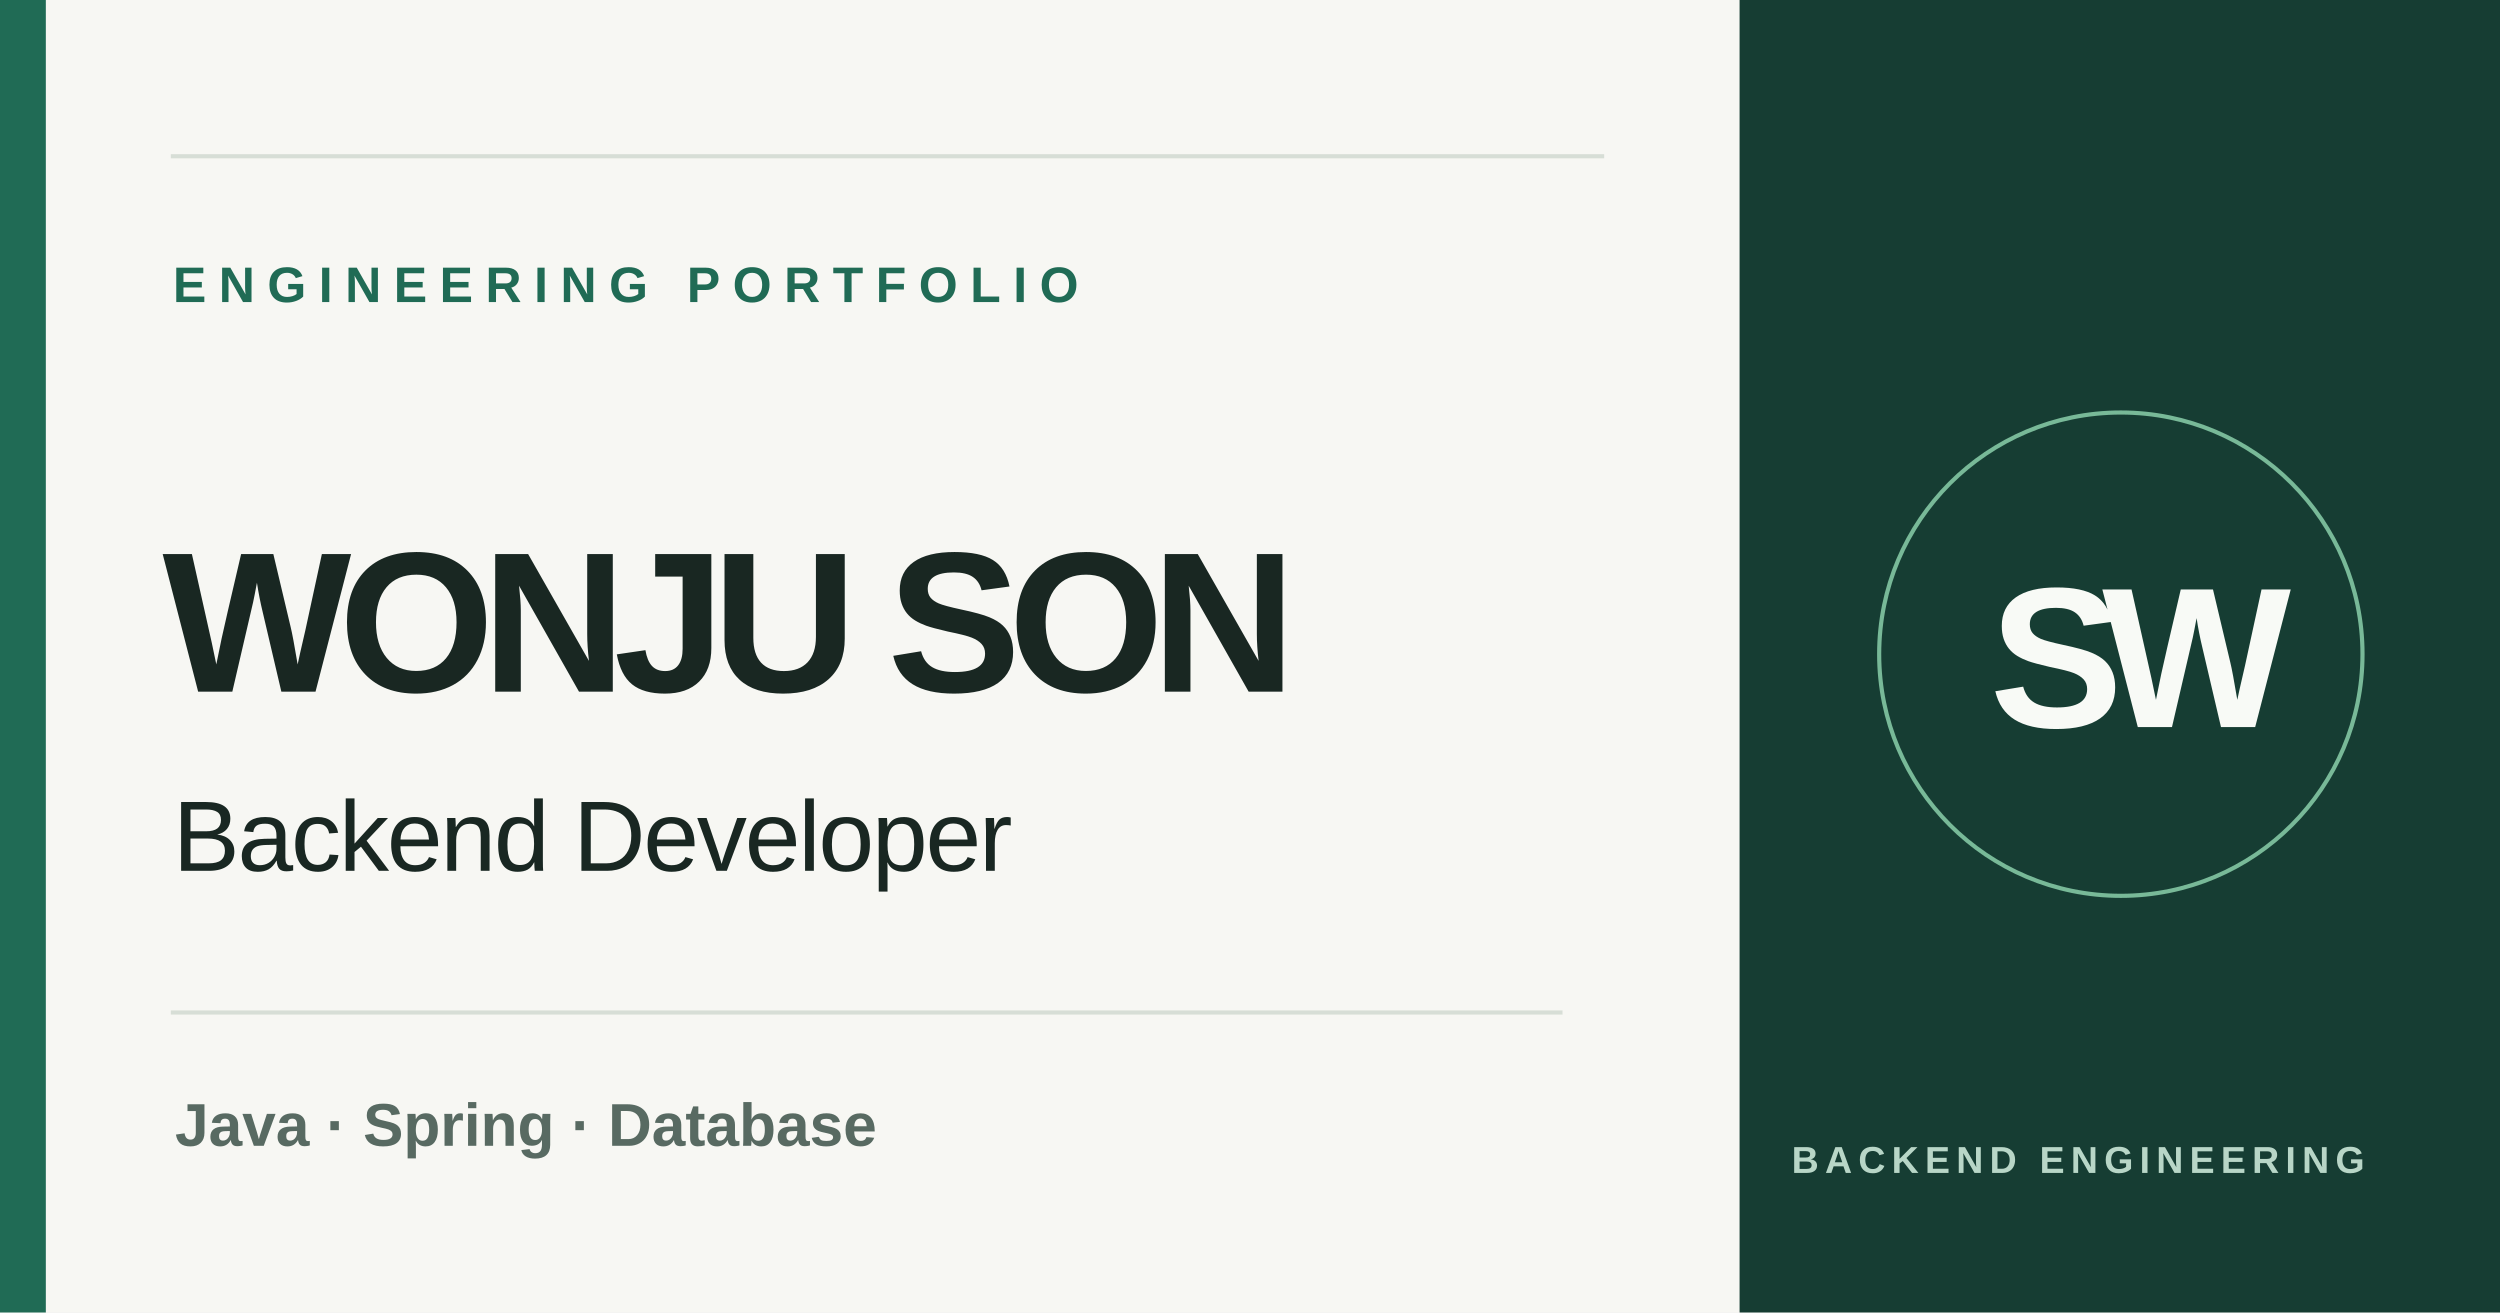
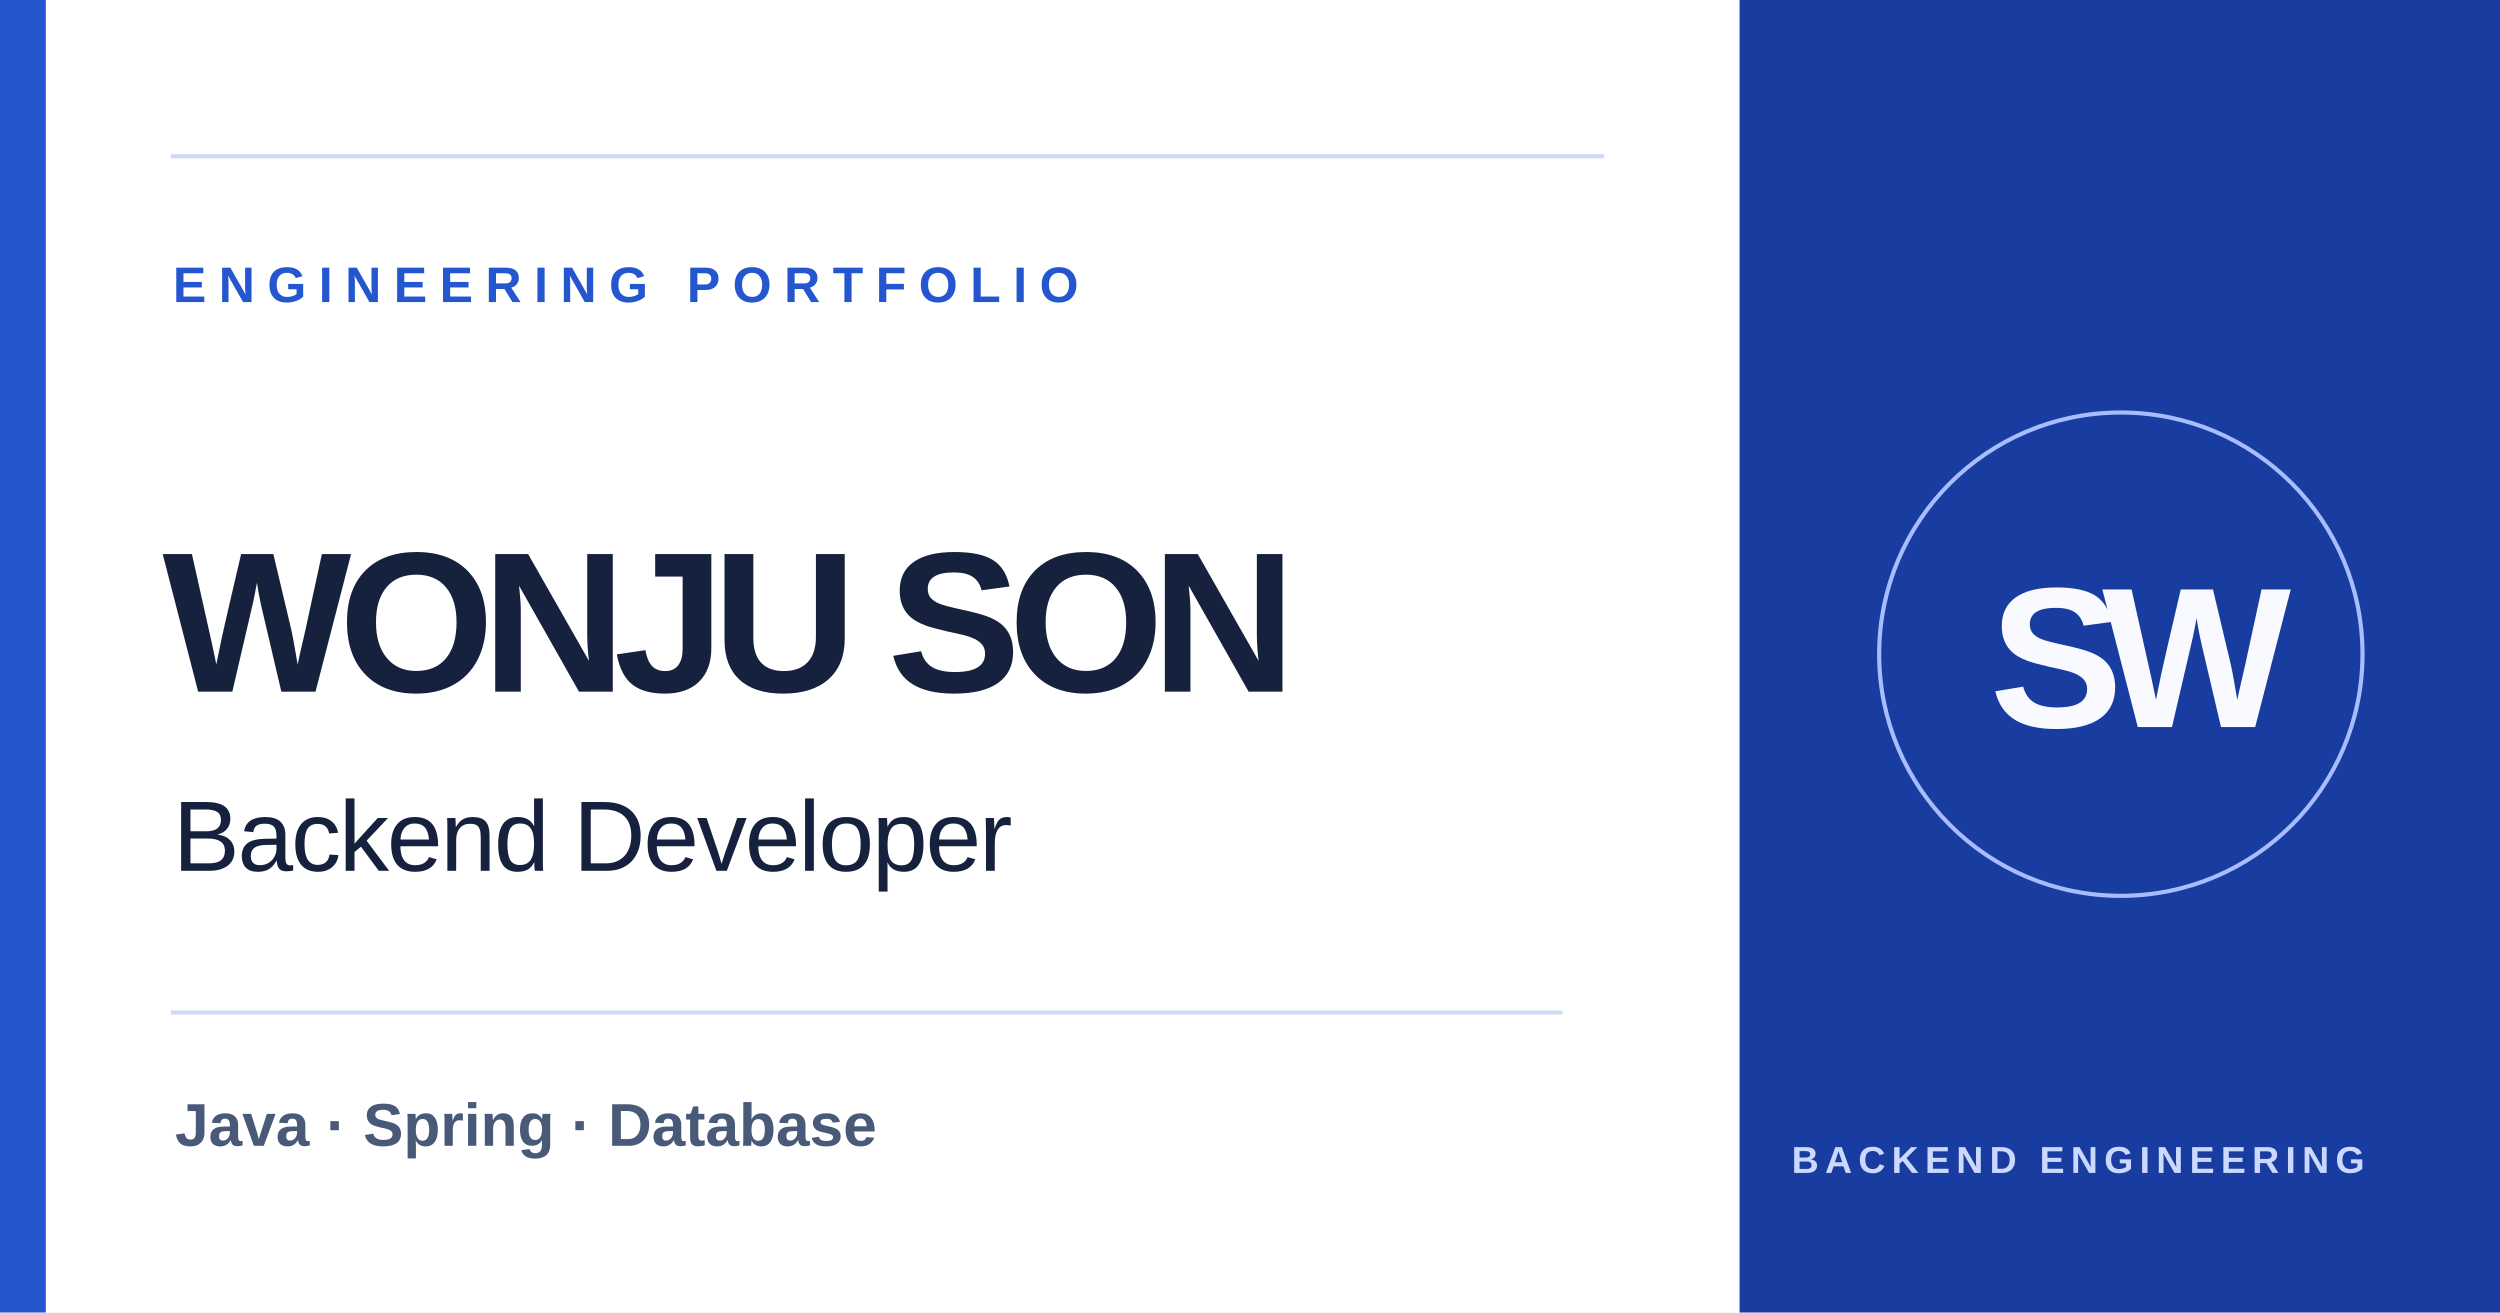
<svg xmlns="http://www.w3.org/2000/svg" width="1200" height="630" viewBox="0 0 1200 630" role="img" aria-label="Wonju Son, Backend Developer">
-   <rect width="1200" height="630" fill="#f7f7f3" />
-   <rect x="0" y="0" width="22" height="630" fill="#206b55" />
-   <rect x="835" y="0" width="365" height="630" fill="#163d33" />
-   <path d="M 82 75 H 770" stroke="#d7ded6" stroke-width="2" />
-   <text x="83" y="145" fill="#206b55" font-family="Arial, sans-serif" font-size="24" font-weight="700" letter-spacing="6">ENGINEERING PORTFOLIO</text>
-   <text x="78" y="332" fill="#192722" font-family="Arial, sans-serif" font-size="96" font-weight="800" letter-spacing="-6">WONJU SON</text>
-   <text x="83" y="418" fill="#192722" font-family="Arial, sans-serif" font-size="48" font-weight="500" letter-spacing="-1">Backend Developer</text>
-   <path d="M 82 486 H 750" stroke="#d7ded6" stroke-width="2" />
-   <text x="84" y="550" fill="#586a62" font-family="Arial, sans-serif" font-size="29" font-weight="600">Java  ·  Spring  ·  Database</text>
-   <circle cx="1018" cy="314" r="116" fill="none" stroke="#78b998" stroke-width="2" />
-   <text x="955" y="349" fill="#f8faf6" font-family="Arial, sans-serif" font-size="96" font-weight="700" letter-spacing="-10">SW</text>
-   <text x="860" y="563" fill="#b8d6c7" font-family="Arial, sans-serif" font-size="18" font-weight="600" letter-spacing="3">BACKEND ENGINEERING</text>
+   <rect width="1200" height="630" fill="#ffffff" />
+   <rect x="0" y="0" width="22" height="630" fill="#2456cf" />
+   <rect x="835" y="0" width="365" height="630" fill="#183c9f" />
+   <path d="M 82 75 H 770" stroke="#cfdbf4" stroke-width="2" />
+   <text x="83" y="145" fill="#2456cf" font-family="Arial, sans-serif" font-size="24" font-weight="700" letter-spacing="6">ENGINEERING PORTFOLIO</text>
+   <text x="78" y="332" fill="#15213d" font-family="Arial, sans-serif" font-size="96" font-weight="800" letter-spacing="-6">WONJU SON</text>
+   <text x="83" y="418" fill="#15213d" font-family="Arial, sans-serif" font-size="48" font-weight="500" letter-spacing="-1">Backend Developer</text>
+   <path d="M 82 486 H 750" stroke="#cfdbf4" stroke-width="2" />
+   <text x="84" y="550" fill="#485a78" font-family="Arial, sans-serif" font-size="29" font-weight="600">Java  ·  Spring  ·  Database</text>
+   <circle cx="1018" cy="314" r="116" fill="none" stroke="#a7bdff" stroke-width="2" />
+   <text x="955" y="349" fill="#f8faff" font-family="Arial, sans-serif" font-size="96" font-weight="700" letter-spacing="-10">SW</text>
+   <text x="860" y="563" fill="#cbd8ff" font-family="Arial, sans-serif" font-size="18" font-weight="600" letter-spacing="3">BACKEND ENGINEERING</text>
</svg>
